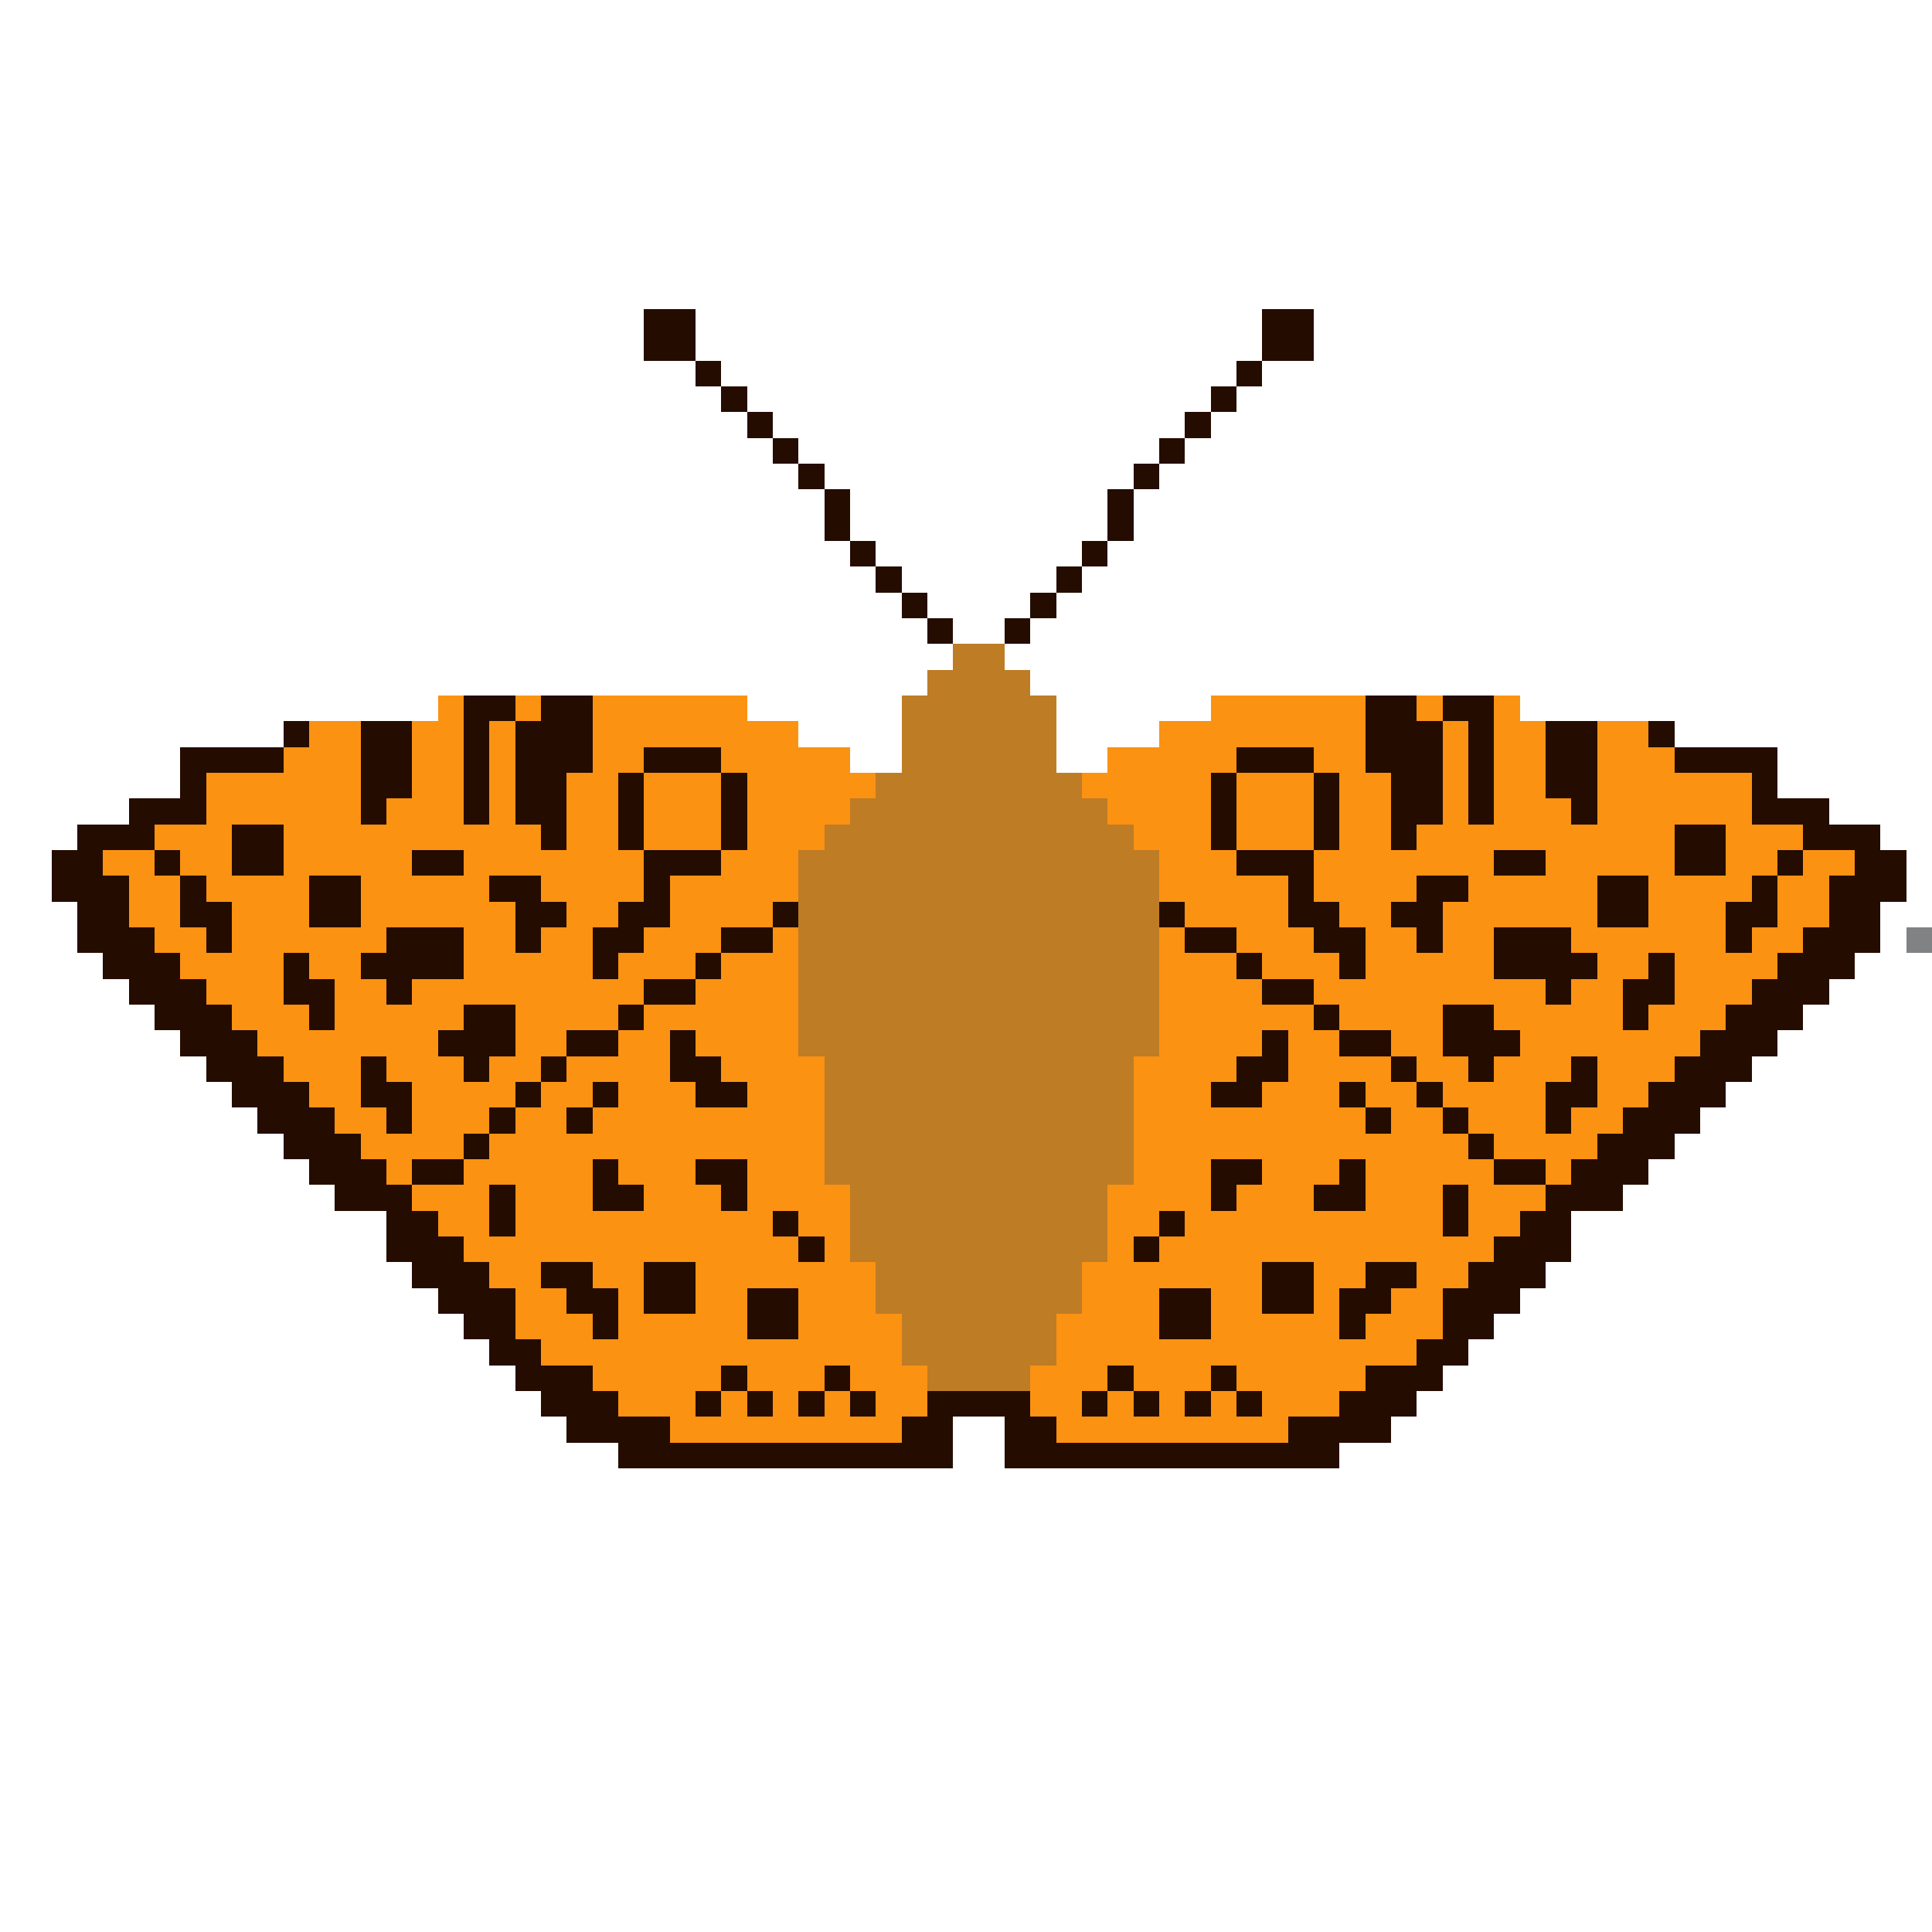
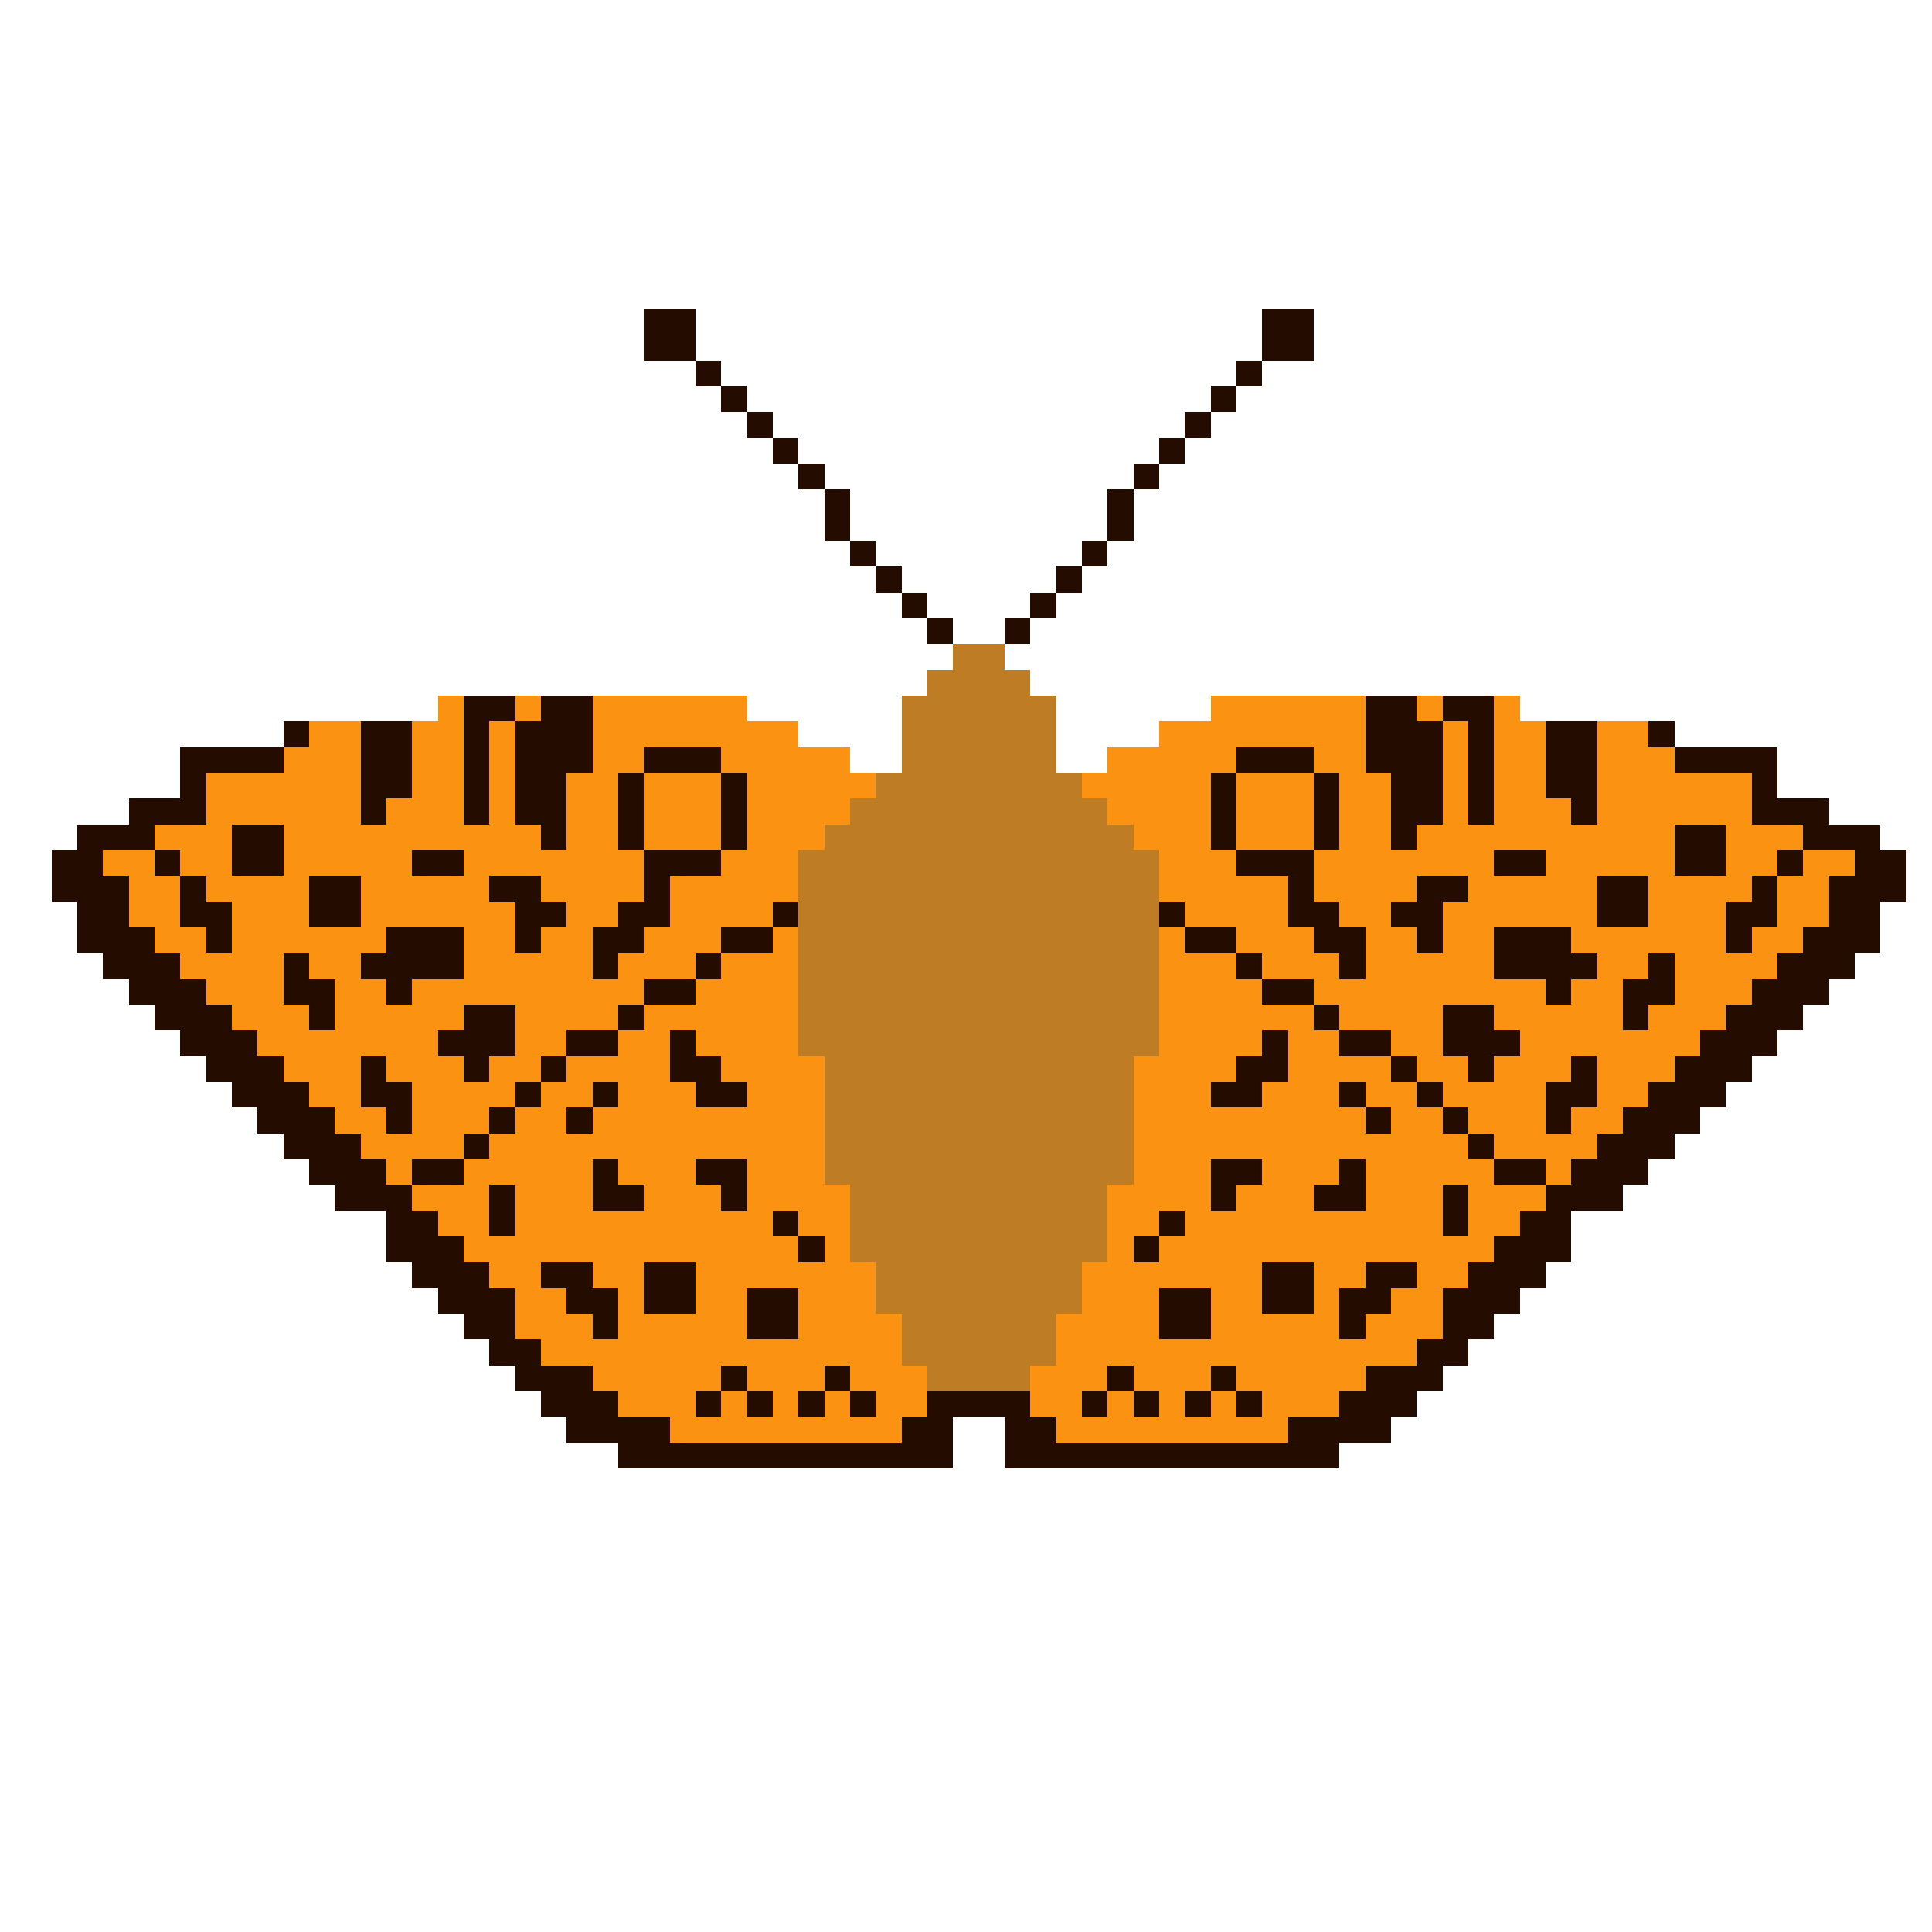
<svg xmlns="http://www.w3.org/2000/svg" version="1.1" width="75" height="75" shape-rendering="crispEdges">
  <rect x="25" y="12" width="2" height="2" fill="#250C00" />
  <rect x="49" y="12" width="2" height="2" fill="#250C00" />
  <rect x="27" y="14" width="1" height="1" fill="#250C00" />
  <rect x="48" y="14" width="1" height="1" fill="#250C00" />
  <rect x="28" y="15" width="1" height="1" fill="#250C00" />
  <rect x="47" y="15" width="1" height="1" fill="#250C00" />
  <rect x="29" y="16" width="1" height="1" fill="#250C00" />
  <rect x="46" y="16" width="1" height="1" fill="#250C00" />
  <rect x="30" y="17" width="1" height="1" fill="#250C00" />
  <rect x="45" y="17" width="1" height="1" fill="#250C00" />
  <rect x="31" y="18" width="1" height="1" fill="#250C00" />
  <rect x="44" y="18" width="1" height="1" fill="#250C00" />
  <rect x="32" y="19" width="1" height="2" fill="#250C00" />
  <rect x="43" y="19" width="1" height="2" fill="#250C00" />
  <rect x="33" y="21" width="1" height="1" fill="#250C00" />
  <rect x="42" y="21" width="1" height="1" fill="#250C00" />
  <rect x="34" y="22" width="1" height="1" fill="#250C00" />
  <rect x="41" y="22" width="1" height="1" fill="#250C00" />
  <rect x="35" y="23" width="1" height="1" fill="#250C00" />
  <rect x="40" y="23" width="1" height="1" fill="#250C00" />
  <rect x="36" y="24" width="1" height="1" fill="#250C00" />
  <rect x="39" y="24" width="1" height="1" fill="#250C00" />
  <rect x="37" y="25" width="2" height="29" fill="#BE7C25" />
  <rect x="36" y="26" width="1" height="28" fill="#BE7C25" />
  <rect x="39" y="26" width="1" height="28" fill="#BE7C25" />
  <rect x="17" y="27" width="1" height="6" fill="#FB9212" />
  <rect x="18" y="27" width="2" height="1" fill="#250C00" />
  <rect x="20" y="27" width="1" height="1" fill="#FB9212" />
  <rect x="21" y="27" width="2" height="3" fill="#250C00" />
  <rect x="23" y="27" width="6" height="2" fill="#FB9212" />
  <rect x="35" y="27" width="1" height="26" fill="#BE7C25" />
  <rect x="40" y="27" width="1" height="26" fill="#BE7C25" />
  <rect x="47" y="27" width="6" height="2" fill="#FB9212" />
  <rect x="53" y="27" width="2" height="3" fill="#250C00" />
  <rect x="55" y="27" width="1" height="1" fill="#FB9212" />
  <rect x="56" y="27" width="2" height="1" fill="#250C00" />
  <rect x="58" y="27" width="1" height="6" fill="#FB9212" />
  <rect x="11" y="28" width="1" height="1" fill="#250C00" />
  <rect x="12" y="28" width="2" height="6" fill="#FB9212" />
  <rect x="14" y="28" width="2" height="3" fill="#250C00" />
  <rect x="16" y="28" width="1" height="5" fill="#FB9212" />
  <rect x="18" y="28" width="1" height="4" fill="#250C00" />
  <rect x="19" y="28" width="1" height="6" fill="#FB9212" />
  <rect x="20" y="28" width="1" height="4" fill="#250C00" />
  <rect x="29" y="28" width="2" height="7" fill="#FB9212" />
  <rect x="45" y="28" width="2" height="7" fill="#FB9212" />
  <rect x="55" y="28" width="1" height="4" fill="#250C00" />
  <rect x="56" y="28" width="1" height="6" fill="#FB9212" />
  <rect x="57" y="28" width="1" height="4" fill="#250C00" />
  <rect x="59" y="28" width="1" height="5" fill="#FB9212" />
  <rect x="60" y="28" width="2" height="3" fill="#250C00" />
  <rect x="62" y="28" width="2" height="6" fill="#FB9212" />
  <rect x="64" y="28" width="1" height="1" fill="#250C00" />
  <rect x="7" y="29" width="4" height="1" fill="#250C00" />
  <rect x="11" y="29" width="1" height="8" fill="#FB9212" />
  <rect x="23" y="29" width="2" height="1" fill="#FB9212" />
  <rect x="25" y="29" width="3" height="1" fill="#250C00" />
  <rect x="28" y="29" width="1" height="1" fill="#FB9212" />
  <rect x="31" y="29" width="2" height="3" fill="#FB9212" />
  <rect x="43" y="29" width="2" height="3" fill="#FB9212" />
  <rect x="47" y="29" width="1" height="1" fill="#FB9212" />
  <rect x="48" y="29" width="3" height="1" fill="#250C00" />
  <rect x="51" y="29" width="2" height="1" fill="#FB9212" />
  <rect x="64" y="29" width="1" height="8" fill="#FB9212" />
  <rect x="65" y="29" width="4" height="1" fill="#250C00" />
  <rect x="7" y="30" width="1" height="2" fill="#250C00" />
  <rect x="8" y="30" width="3" height="2" fill="#FB9212" />
  <rect x="21" y="30" width="1" height="3" fill="#250C00" />
  <rect x="22" y="30" width="2" height="6" fill="#FB9212" />
  <rect x="24" y="30" width="1" height="3" fill="#250C00" />
  <rect x="25" y="30" width="3" height="3" fill="#FB9212" />
  <rect x="28" y="30" width="1" height="3" fill="#250C00" />
  <rect x="33" y="30" width="1" height="1" fill="#FB9212" />
  <rect x="34" y="30" width="1" height="21" fill="#BE7C25" />
  <rect x="41" y="30" width="1" height="21" fill="#BE7C25" />
  <rect x="42" y="30" width="1" height="1" fill="#FB9212" />
  <rect x="47" y="30" width="1" height="3" fill="#250C00" />
  <rect x="48" y="30" width="3" height="3" fill="#FB9212" />
  <rect x="51" y="30" width="1" height="3" fill="#250C00" />
  <rect x="52" y="30" width="2" height="6" fill="#FB9212" />
  <rect x="54" y="30" width="1" height="3" fill="#250C00" />
  <rect x="65" y="30" width="3" height="2" fill="#FB9212" />
  <rect x="68" y="30" width="1" height="2" fill="#250C00" />
  <rect x="5" y="31" width="2" height="1" fill="#250C00" />
  <rect x="14" y="31" width="1" height="1" fill="#250C00" />
  <rect x="15" y="31" width="1" height="5" fill="#FB9212" />
  <rect x="33" y="31" width="1" height="18" fill="#BE7C25" />
  <rect x="42" y="31" width="1" height="18" fill="#BE7C25" />
  <rect x="60" y="31" width="1" height="5" fill="#FB9212" />
  <rect x="61" y="31" width="1" height="1" fill="#250C00" />
  <rect x="69" y="31" width="2" height="1" fill="#250C00" />
  <rect x="3" y="32" width="3" height="1" fill="#250C00" />
  <rect x="6" y="32" width="3" height="1" fill="#FB9212" />
  <rect x="9" y="32" width="2" height="2" fill="#250C00" />
  <rect x="14" y="32" width="1" height="5" fill="#FB9212" />
  <rect x="18" y="32" width="1" height="7" fill="#FB9212" />
  <rect x="20" y="32" width="1" height="2" fill="#FB9212" />
  <rect x="31" y="32" width="1" height="1" fill="#FB9212" />
  <rect x="32" y="32" width="1" height="14" fill="#BE7C25" />
  <rect x="43" y="32" width="1" height="14" fill="#BE7C25" />
  <rect x="44" y="32" width="1" height="1" fill="#FB9212" />
  <rect x="55" y="32" width="1" height="2" fill="#FB9212" />
  <rect x="57" y="32" width="1" height="7" fill="#FB9212" />
  <rect x="61" y="32" width="1" height="5" fill="#FB9212" />
  <rect x="65" y="32" width="2" height="2" fill="#250C00" />
  <rect x="67" y="32" width="3" height="1" fill="#FB9212" />
  <rect x="70" y="32" width="3" height="1" fill="#250C00" />
  <rect x="2" y="33" width="2" height="2" fill="#250C00" />
  <rect x="4" y="33" width="2" height="1" fill="#FB9212" />
  <rect x="6" y="33" width="1" height="1" fill="#250C00" />
  <rect x="7" y="33" width="2" height="1" fill="#FB9212" />
  <rect x="16" y="33" width="2" height="1" fill="#250C00" />
  <rect x="21" y="33" width="1" height="2" fill="#FB9212" />
  <rect x="24" y="33" width="1" height="2" fill="#FB9212" />
  <rect x="25" y="33" width="3" height="1" fill="#250C00" />
  <rect x="28" y="33" width="1" height="3" fill="#FB9212" />
  <rect x="31" y="33" width="1" height="8" fill="#BE7C25" />
  <rect x="44" y="33" width="1" height="8" fill="#BE7C25" />
  <rect x="47" y="33" width="1" height="3" fill="#FB9212" />
  <rect x="48" y="33" width="3" height="1" fill="#250C00" />
  <rect x="51" y="33" width="1" height="2" fill="#FB9212" />
  <rect x="54" y="33" width="1" height="2" fill="#FB9212" />
  <rect x="58" y="33" width="2" height="1" fill="#250C00" />
  <rect x="67" y="33" width="2" height="1" fill="#FB9212" />
  <rect x="69" y="33" width="1" height="1" fill="#250C00" />
  <rect x="70" y="33" width="2" height="1" fill="#FB9212" />
  <rect x="72" y="33" width="2" height="2" fill="#250C00" />
  <rect x="4" y="34" width="1" height="4" fill="#250C00" />
  <rect x="5" y="34" width="2" height="2" fill="#FB9212" />
  <rect x="7" y="34" width="1" height="2" fill="#250C00" />
  <rect x="8" y="34" width="3" height="1" fill="#FB9212" />
  <rect x="12" y="34" width="2" height="2" fill="#250C00" />
  <rect x="16" y="34" width="2" height="2" fill="#FB9212" />
  <rect x="19" y="34" width="2" height="1" fill="#250C00" />
  <rect x="25" y="34" width="1" height="2" fill="#250C00" />
  <rect x="26" y="34" width="2" height="3" fill="#FB9212" />
  <rect x="48" y="34" width="2" height="3" fill="#FB9212" />
  <rect x="50" y="34" width="1" height="2" fill="#250C00" />
  <rect x="55" y="34" width="2" height="1" fill="#250C00" />
  <rect x="58" y="34" width="2" height="2" fill="#FB9212" />
  <rect x="62" y="34" width="2" height="2" fill="#250C00" />
  <rect x="65" y="34" width="3" height="1" fill="#FB9212" />
  <rect x="68" y="34" width="1" height="2" fill="#250C00" />
  <rect x="69" y="34" width="2" height="2" fill="#FB9212" />
  <rect x="71" y="34" width="1" height="4" fill="#250C00" />
  <rect x="3" y="35" width="1" height="2" fill="#250C00" />
  <rect x="8" y="35" width="1" height="2" fill="#250C00" />
  <rect x="9" y="35" width="2" height="5" fill="#FB9212" />
  <rect x="19" y="35" width="1" height="4" fill="#FB9212" />
  <rect x="20" y="35" width="2" height="1" fill="#250C00" />
  <rect x="24" y="35" width="1" height="2" fill="#250C00" />
  <rect x="29" y="35" width="1" height="1" fill="#FB9212" />
  <rect x="30" y="35" width="1" height="1" fill="#250C00" />
  <rect x="45" y="35" width="1" height="1" fill="#250C00" />
  <rect x="46" y="35" width="1" height="1" fill="#FB9212" />
  <rect x="51" y="35" width="1" height="2" fill="#250C00" />
  <rect x="54" y="35" width="2" height="1" fill="#250C00" />
  <rect x="56" y="35" width="1" height="4" fill="#FB9212" />
  <rect x="65" y="35" width="2" height="5" fill="#FB9212" />
  <rect x="67" y="35" width="1" height="2" fill="#250C00" />
  <rect x="72" y="35" width="1" height="2" fill="#250C00" />
  <rect x="5" y="36" width="1" height="3" fill="#250C00" />
  <rect x="6" y="36" width="2" height="1" fill="#FB9212" />
  <rect x="12" y="36" width="2" height="2" fill="#FB9212" />
  <rect x="15" y="36" width="3" height="2" fill="#250C00" />
  <rect x="20" y="36" width="1" height="1" fill="#250C00" />
  <rect x="21" y="36" width="2" height="4" fill="#FB9212" />
  <rect x="23" y="36" width="1" height="2" fill="#250C00" />
  <rect x="25" y="36" width="1" height="2" fill="#FB9212" />
  <rect x="28" y="36" width="2" height="1" fill="#250C00" />
  <rect x="30" y="36" width="1" height="11" fill="#FB9212" />
  <rect x="45" y="36" width="1" height="11" fill="#FB9212" />
  <rect x="46" y="36" width="2" height="1" fill="#250C00" />
  <rect x="50" y="36" width="1" height="2" fill="#FB9212" />
  <rect x="52" y="36" width="1" height="2" fill="#250C00" />
  <rect x="53" y="36" width="2" height="4" fill="#FB9212" />
  <rect x="55" y="36" width="1" height="1" fill="#250C00" />
  <rect x="58" y="36" width="3" height="2" fill="#250C00" />
  <rect x="62" y="36" width="2" height="2" fill="#FB9212" />
  <rect x="68" y="36" width="2" height="1" fill="#FB9212" />
  <rect x="70" y="36" width="1" height="3" fill="#250C00" />
-   <rect x="74" y="36" width="1" height="1" fill="#818284" />
  <rect x="6" y="37" width="1" height="3" fill="#250C00" />
  <rect x="7" y="37" width="2" height="1" fill="#FB9212" />
  <rect x="11" y="37" width="1" height="2" fill="#250C00" />
  <rect x="14" y="37" width="1" height="1" fill="#250C00" />
  <rect x="20" y="37" width="1" height="5" fill="#FB9212" />
  <rect x="24" y="37" width="1" height="2" fill="#FB9212" />
  <rect x="26" y="37" width="1" height="1" fill="#FB9212" />
  <rect x="27" y="37" width="1" height="1" fill="#250C00" />
  <rect x="28" y="37" width="2" height="5" fill="#FB9212" />
  <rect x="46" y="37" width="2" height="5" fill="#FB9212" />
  <rect x="48" y="37" width="1" height="1" fill="#250C00" />
  <rect x="49" y="37" width="1" height="1" fill="#FB9212" />
  <rect x="51" y="37" width="1" height="2" fill="#FB9212" />
  <rect x="55" y="37" width="1" height="5" fill="#FB9212" />
  <rect x="61" y="37" width="1" height="1" fill="#250C00" />
  <rect x="64" y="37" width="1" height="2" fill="#250C00" />
  <rect x="67" y="37" width="2" height="1" fill="#FB9212" />
  <rect x="69" y="37" width="1" height="3" fill="#250C00" />
  <rect x="7" y="38" width="1" height="3" fill="#250C00" />
  <rect x="8" y="38" width="1" height="1" fill="#FB9212" />
  <rect x="12" y="38" width="1" height="2" fill="#250C00" />
  <rect x="13" y="38" width="2" height="3" fill="#FB9212" />
  <rect x="15" y="38" width="1" height="1" fill="#250C00" />
  <rect x="16" y="38" width="2" height="2" fill="#FB9212" />
  <rect x="23" y="38" width="1" height="2" fill="#FB9212" />
  <rect x="25" y="38" width="2" height="1" fill="#250C00" />
  <rect x="27" y="38" width="1" height="3" fill="#FB9212" />
  <rect x="48" y="38" width="1" height="3" fill="#FB9212" />
  <rect x="49" y="38" width="2" height="1" fill="#250C00" />
  <rect x="52" y="38" width="1" height="2" fill="#FB9212" />
  <rect x="58" y="38" width="2" height="2" fill="#FB9212" />
  <rect x="60" y="38" width="1" height="1" fill="#250C00" />
  <rect x="61" y="38" width="2" height="3" fill="#FB9212" />
  <rect x="63" y="38" width="1" height="2" fill="#250C00" />
  <rect x="67" y="38" width="1" height="1" fill="#FB9212" />
  <rect x="68" y="38" width="1" height="3" fill="#250C00" />
  <rect x="8" y="39" width="1" height="3" fill="#250C00" />
  <rect x="11" y="39" width="1" height="3" fill="#FB9212" />
  <rect x="15" y="39" width="1" height="3" fill="#FB9212" />
  <rect x="18" y="39" width="2" height="2" fill="#250C00" />
  <rect x="24" y="39" width="1" height="1" fill="#250C00" />
  <rect x="25" y="39" width="2" height="1" fill="#FB9212" />
  <rect x="49" y="39" width="2" height="1" fill="#FB9212" />
  <rect x="51" y="39" width="1" height="1" fill="#250C00" />
  <rect x="56" y="39" width="2" height="2" fill="#250C00" />
  <rect x="60" y="39" width="1" height="3" fill="#FB9212" />
  <rect x="64" y="39" width="1" height="3" fill="#FB9212" />
  <rect x="67" y="39" width="1" height="3" fill="#250C00" />
  <rect x="9" y="40" width="1" height="3" fill="#250C00" />
  <rect x="10" y="40" width="1" height="1" fill="#FB9212" />
  <rect x="12" y="40" width="1" height="3" fill="#FB9212" />
  <rect x="16" y="40" width="1" height="5" fill="#FB9212" />
  <rect x="17" y="40" width="1" height="1" fill="#250C00" />
  <rect x="21" y="40" width="1" height="1" fill="#FB9212" />
  <rect x="22" y="40" width="2" height="1" fill="#250C00" />
  <rect x="24" y="40" width="2" height="6" fill="#FB9212" />
  <rect x="26" y="40" width="1" height="2" fill="#250C00" />
  <rect x="49" y="40" width="1" height="2" fill="#250C00" />
  <rect x="50" y="40" width="2" height="6" fill="#FB9212" />
  <rect x="52" y="40" width="2" height="1" fill="#250C00" />
  <rect x="54" y="40" width="1" height="1" fill="#FB9212" />
  <rect x="58" y="40" width="1" height="1" fill="#250C00" />
  <rect x="59" y="40" width="1" height="5" fill="#FB9212" />
  <rect x="63" y="40" width="1" height="3" fill="#FB9212" />
  <rect x="65" y="40" width="1" height="1" fill="#FB9212" />
  <rect x="66" y="40" width="1" height="3" fill="#250C00" />
  <rect x="10" y="41" width="1" height="3" fill="#250C00" />
  <rect x="13" y="41" width="1" height="3" fill="#FB9212" />
  <rect x="14" y="41" width="1" height="2" fill="#250C00" />
  <rect x="17" y="41" width="1" height="4" fill="#FB9212" />
  <rect x="18" y="41" width="1" height="1" fill="#250C00" />
  <rect x="19" y="41" width="1" height="2" fill="#FB9212" />
  <rect x="21" y="41" width="1" height="1" fill="#250C00" />
  <rect x="22" y="41" width="2" height="1" fill="#FB9212" />
  <rect x="27" y="41" width="1" height="2" fill="#250C00" />
  <rect x="31" y="41" width="1" height="7" fill="#FB9212" />
  <rect x="44" y="41" width="1" height="7" fill="#FB9212" />
  <rect x="48" y="41" width="1" height="2" fill="#250C00" />
  <rect x="52" y="41" width="2" height="1" fill="#FB9212" />
  <rect x="54" y="41" width="1" height="1" fill="#250C00" />
  <rect x="56" y="41" width="1" height="2" fill="#FB9212" />
  <rect x="57" y="41" width="1" height="1" fill="#250C00" />
  <rect x="58" y="41" width="1" height="4" fill="#FB9212" />
  <rect x="61" y="41" width="1" height="2" fill="#250C00" />
  <rect x="62" y="41" width="1" height="3" fill="#FB9212" />
  <rect x="65" y="41" width="1" height="3" fill="#250C00" />
  <rect x="11" y="42" width="1" height="3" fill="#250C00" />
  <rect x="15" y="42" width="1" height="2" fill="#250C00" />
  <rect x="18" y="42" width="1" height="2" fill="#FB9212" />
  <rect x="20" y="42" width="1" height="1" fill="#250C00" />
  <rect x="21" y="42" width="2" height="1" fill="#FB9212" />
  <rect x="23" y="42" width="1" height="1" fill="#250C00" />
  <rect x="26" y="42" width="1" height="7" fill="#FB9212" />
  <rect x="28" y="42" width="1" height="1" fill="#250C00" />
  <rect x="29" y="42" width="1" height="8" fill="#FB9212" />
  <rect x="46" y="42" width="1" height="8" fill="#FB9212" />
  <rect x="47" y="42" width="1" height="1" fill="#250C00" />
  <rect x="49" y="42" width="1" height="7" fill="#FB9212" />
  <rect x="52" y="42" width="1" height="1" fill="#250C00" />
  <rect x="53" y="42" width="2" height="1" fill="#FB9212" />
  <rect x="55" y="42" width="1" height="1" fill="#250C00" />
  <rect x="57" y="42" width="1" height="2" fill="#FB9212" />
  <rect x="60" y="42" width="1" height="2" fill="#250C00" />
  <rect x="64" y="42" width="1" height="3" fill="#250C00" />
  <rect x="12" y="43" width="1" height="3" fill="#250C00" />
  <rect x="14" y="43" width="1" height="2" fill="#FB9212" />
  <rect x="19" y="43" width="1" height="1" fill="#250C00" />
  <rect x="20" y="43" width="2" height="6" fill="#FB9212" />
  <rect x="22" y="43" width="1" height="1" fill="#250C00" />
  <rect x="23" y="43" width="1" height="2" fill="#FB9212" />
  <rect x="27" y="43" width="2" height="2" fill="#FB9212" />
  <rect x="47" y="43" width="2" height="2" fill="#FB9212" />
  <rect x="52" y="43" width="1" height="2" fill="#FB9212" />
  <rect x="53" y="43" width="1" height="1" fill="#250C00" />
  <rect x="54" y="43" width="2" height="6" fill="#FB9212" />
  <rect x="56" y="43" width="1" height="1" fill="#250C00" />
  <rect x="61" y="43" width="1" height="2" fill="#FB9212" />
  <rect x="63" y="43" width="1" height="3" fill="#250C00" />
  <rect x="13" y="44" width="1" height="3" fill="#250C00" />
  <rect x="15" y="44" width="1" height="2" fill="#FB9212" />
  <rect x="18" y="44" width="1" height="1" fill="#250C00" />
  <rect x="19" y="44" width="1" height="2" fill="#FB9212" />
  <rect x="22" y="44" width="1" height="5" fill="#FB9212" />
  <rect x="53" y="44" width="1" height="5" fill="#FB9212" />
  <rect x="56" y="44" width="1" height="2" fill="#FB9212" />
  <rect x="57" y="44" width="1" height="1" fill="#250C00" />
  <rect x="60" y="44" width="1" height="2" fill="#FB9212" />
  <rect x="62" y="44" width="1" height="3" fill="#250C00" />
  <rect x="14" y="45" width="1" height="2" fill="#250C00" />
  <rect x="16" y="45" width="2" height="1" fill="#250C00" />
  <rect x="18" y="45" width="1" height="4" fill="#FB9212" />
  <rect x="23" y="45" width="1" height="2" fill="#250C00" />
  <rect x="27" y="45" width="2" height="1" fill="#250C00" />
  <rect x="47" y="45" width="2" height="1" fill="#250C00" />
  <rect x="52" y="45" width="1" height="2" fill="#250C00" />
  <rect x="57" y="45" width="1" height="4" fill="#FB9212" />
  <rect x="58" y="45" width="2" height="1" fill="#250C00" />
  <rect x="61" y="45" width="1" height="2" fill="#250C00" />
  <rect x="15" y="46" width="1" height="3" fill="#250C00" />
  <rect x="16" y="46" width="2" height="1" fill="#FB9212" />
  <rect x="19" y="46" width="1" height="2" fill="#250C00" />
  <rect x="24" y="46" width="1" height="1" fill="#250C00" />
  <rect x="25" y="46" width="1" height="3" fill="#FB9212" />
  <rect x="27" y="46" width="1" height="8" fill="#FB9212" />
  <rect x="28" y="46" width="1" height="1" fill="#250C00" />
  <rect x="32" y="46" width="1" height="7" fill="#FB9212" />
  <rect x="43" y="46" width="1" height="7" fill="#FB9212" />
  <rect x="47" y="46" width="1" height="1" fill="#250C00" />
  <rect x="48" y="46" width="1" height="8" fill="#FB9212" />
  <rect x="50" y="46" width="1" height="3" fill="#FB9212" />
  <rect x="51" y="46" width="1" height="1" fill="#250C00" />
  <rect x="56" y="46" width="1" height="2" fill="#250C00" />
  <rect x="58" y="46" width="2" height="1" fill="#FB9212" />
  <rect x="60" y="46" width="1" height="3" fill="#250C00" />
  <rect x="16" y="47" width="1" height="3" fill="#250C00" />
  <rect x="17" y="47" width="1" height="1" fill="#FB9212" />
  <rect x="23" y="47" width="2" height="3" fill="#FB9212" />
  <rect x="28" y="47" width="1" height="6" fill="#FB9212" />
  <rect x="30" y="47" width="1" height="1" fill="#250C00" />
  <rect x="45" y="47" width="1" height="1" fill="#250C00" />
  <rect x="47" y="47" width="1" height="6" fill="#FB9212" />
  <rect x="51" y="47" width="2" height="3" fill="#FB9212" />
  <rect x="58" y="47" width="1" height="1" fill="#FB9212" />
  <rect x="59" y="47" width="1" height="3" fill="#250C00" />
  <rect x="17" y="48" width="1" height="3" fill="#250C00" />
  <rect x="19" y="48" width="1" height="2" fill="#FB9212" />
  <rect x="30" y="48" width="1" height="2" fill="#FB9212" />
  <rect x="31" y="48" width="1" height="1" fill="#250C00" />
  <rect x="44" y="48" width="1" height="1" fill="#250C00" />
  <rect x="45" y="48" width="1" height="2" fill="#FB9212" />
  <rect x="56" y="48" width="1" height="2" fill="#FB9212" />
  <rect x="58" y="48" width="1" height="3" fill="#250C00" />
  <rect x="18" y="49" width="1" height="3" fill="#250C00" />
  <rect x="20" y="49" width="1" height="3" fill="#FB9212" />
  <rect x="21" y="49" width="2" height="1" fill="#250C00" />
  <rect x="25" y="49" width="2" height="2" fill="#250C00" />
  <rect x="31" y="49" width="1" height="5" fill="#FB9212" />
  <rect x="33" y="49" width="1" height="5" fill="#FB9212" />
  <rect x="42" y="49" width="1" height="5" fill="#FB9212" />
  <rect x="44" y="49" width="1" height="5" fill="#FB9212" />
  <rect x="49" y="49" width="2" height="2" fill="#250C00" />
  <rect x="53" y="49" width="2" height="1" fill="#250C00" />
  <rect x="55" y="49" width="1" height="3" fill="#FB9212" />
  <rect x="57" y="49" width="1" height="3" fill="#250C00" />
  <rect x="19" y="50" width="1" height="3" fill="#250C00" />
  <rect x="21" y="50" width="1" height="3" fill="#FB9212" />
  <rect x="22" y="50" width="2" height="1" fill="#250C00" />
  <rect x="24" y="50" width="1" height="5" fill="#FB9212" />
  <rect x="29" y="50" width="2" height="2" fill="#250C00" />
  <rect x="45" y="50" width="2" height="2" fill="#250C00" />
  <rect x="51" y="50" width="1" height="5" fill="#FB9212" />
  <rect x="52" y="50" width="2" height="1" fill="#250C00" />
  <rect x="54" y="50" width="1" height="3" fill="#FB9212" />
  <rect x="56" y="50" width="1" height="3" fill="#250C00" />
  <rect x="22" y="51" width="1" height="2" fill="#FB9212" />
  <rect x="23" y="51" width="1" height="1" fill="#250C00" />
  <rect x="25" y="51" width="2" height="4" fill="#FB9212" />
  <rect x="34" y="51" width="1" height="5" fill="#FB9212" />
  <rect x="41" y="51" width="1" height="5" fill="#FB9212" />
  <rect x="49" y="51" width="2" height="4" fill="#FB9212" />
  <rect x="52" y="51" width="1" height="1" fill="#250C00" />
  <rect x="53" y="51" width="1" height="2" fill="#FB9212" />
  <rect x="20" y="52" width="1" height="2" fill="#250C00" />
  <rect x="23" y="52" width="1" height="2" fill="#FB9212" />
  <rect x="29" y="52" width="2" height="2" fill="#FB9212" />
  <rect x="45" y="52" width="2" height="2" fill="#FB9212" />
  <rect x="52" y="52" width="1" height="2" fill="#FB9212" />
  <rect x="55" y="52" width="1" height="2" fill="#250C00" />
  <rect x="21" y="53" width="2" height="2" fill="#250C00" />
  <rect x="28" y="53" width="1" height="1" fill="#250C00" />
  <rect x="32" y="53" width="1" height="1" fill="#250C00" />
  <rect x="35" y="53" width="1" height="2" fill="#FB9212" />
  <rect x="40" y="53" width="1" height="2" fill="#FB9212" />
  <rect x="43" y="53" width="1" height="1" fill="#250C00" />
  <rect x="47" y="53" width="1" height="1" fill="#250C00" />
  <rect x="53" y="53" width="2" height="2" fill="#250C00" />
  <rect x="23" y="54" width="1" height="2" fill="#250C00" />
  <rect x="27" y="54" width="1" height="1" fill="#250C00" />
  <rect x="28" y="54" width="1" height="2" fill="#FB9212" />
  <rect x="29" y="54" width="1" height="1" fill="#250C00" />
  <rect x="30" y="54" width="1" height="2" fill="#FB9212" />
  <rect x="31" y="54" width="1" height="1" fill="#250C00" />
  <rect x="32" y="54" width="1" height="2" fill="#FB9212" />
  <rect x="33" y="54" width="1" height="1" fill="#250C00" />
  <rect x="36" y="54" width="4" height="1" fill="#250C00" />
  <rect x="42" y="54" width="1" height="1" fill="#250C00" />
  <rect x="43" y="54" width="1" height="2" fill="#FB9212" />
  <rect x="44" y="54" width="1" height="1" fill="#250C00" />
  <rect x="45" y="54" width="1" height="2" fill="#FB9212" />
  <rect x="46" y="54" width="1" height="1" fill="#250C00" />
  <rect x="47" y="54" width="1" height="2" fill="#FB9212" />
  <rect x="48" y="54" width="1" height="1" fill="#250C00" />
  <rect x="52" y="54" width="1" height="2" fill="#250C00" />
  <rect x="22" y="55" width="1" height="1" fill="#250C00" />
  <rect x="24" y="55" width="2" height="2" fill="#250C00" />
  <rect x="26" y="55" width="2" height="1" fill="#FB9212" />
  <rect x="29" y="55" width="1" height="1" fill="#FB9212" />
  <rect x="31" y="55" width="1" height="1" fill="#FB9212" />
  <rect x="33" y="55" width="1" height="1" fill="#FB9212" />
  <rect x="35" y="55" width="2" height="2" fill="#250C00" />
  <rect x="39" y="55" width="2" height="2" fill="#250C00" />
  <rect x="42" y="55" width="1" height="1" fill="#FB9212" />
  <rect x="44" y="55" width="1" height="1" fill="#FB9212" />
  <rect x="46" y="55" width="1" height="1" fill="#FB9212" />
  <rect x="48" y="55" width="2" height="1" fill="#FB9212" />
  <rect x="50" y="55" width="2" height="2" fill="#250C00" />
  <rect x="53" y="55" width="1" height="1" fill="#250C00" />
  <rect x="26" y="56" width="9" height="1" fill="#250C00" />
  <rect x="41" y="56" width="9" height="1" fill="#250C00" />
</svg>
